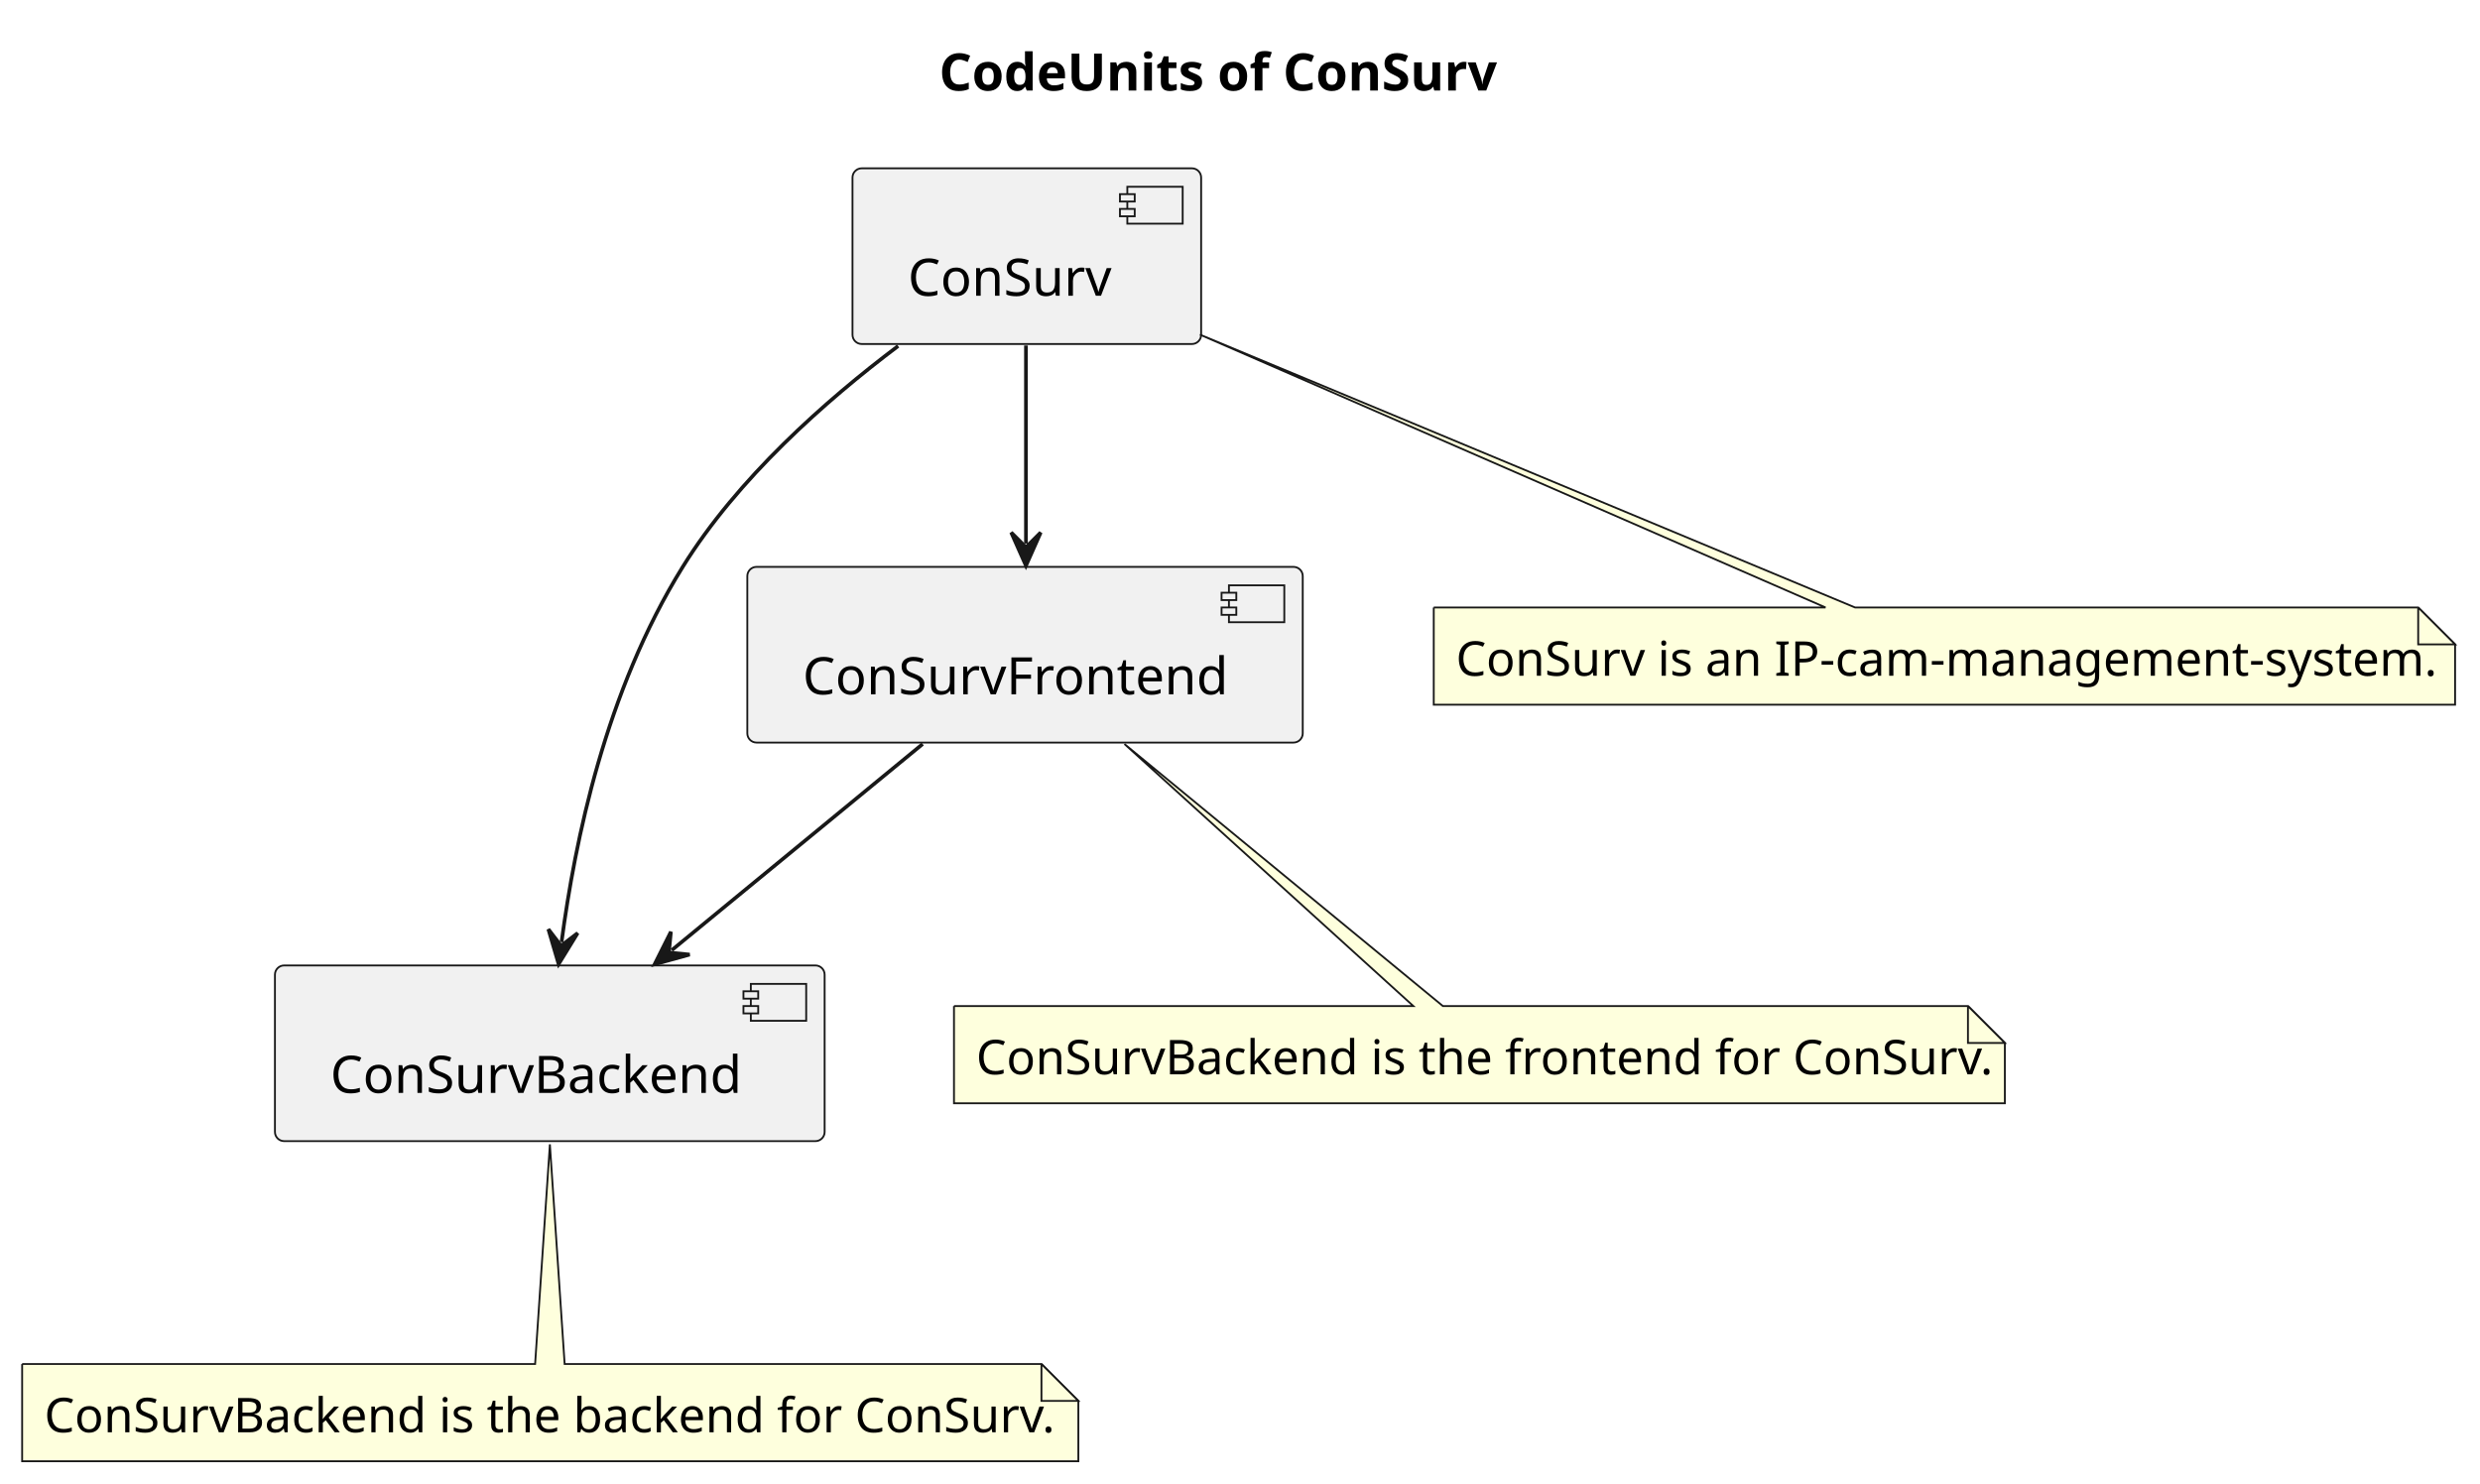
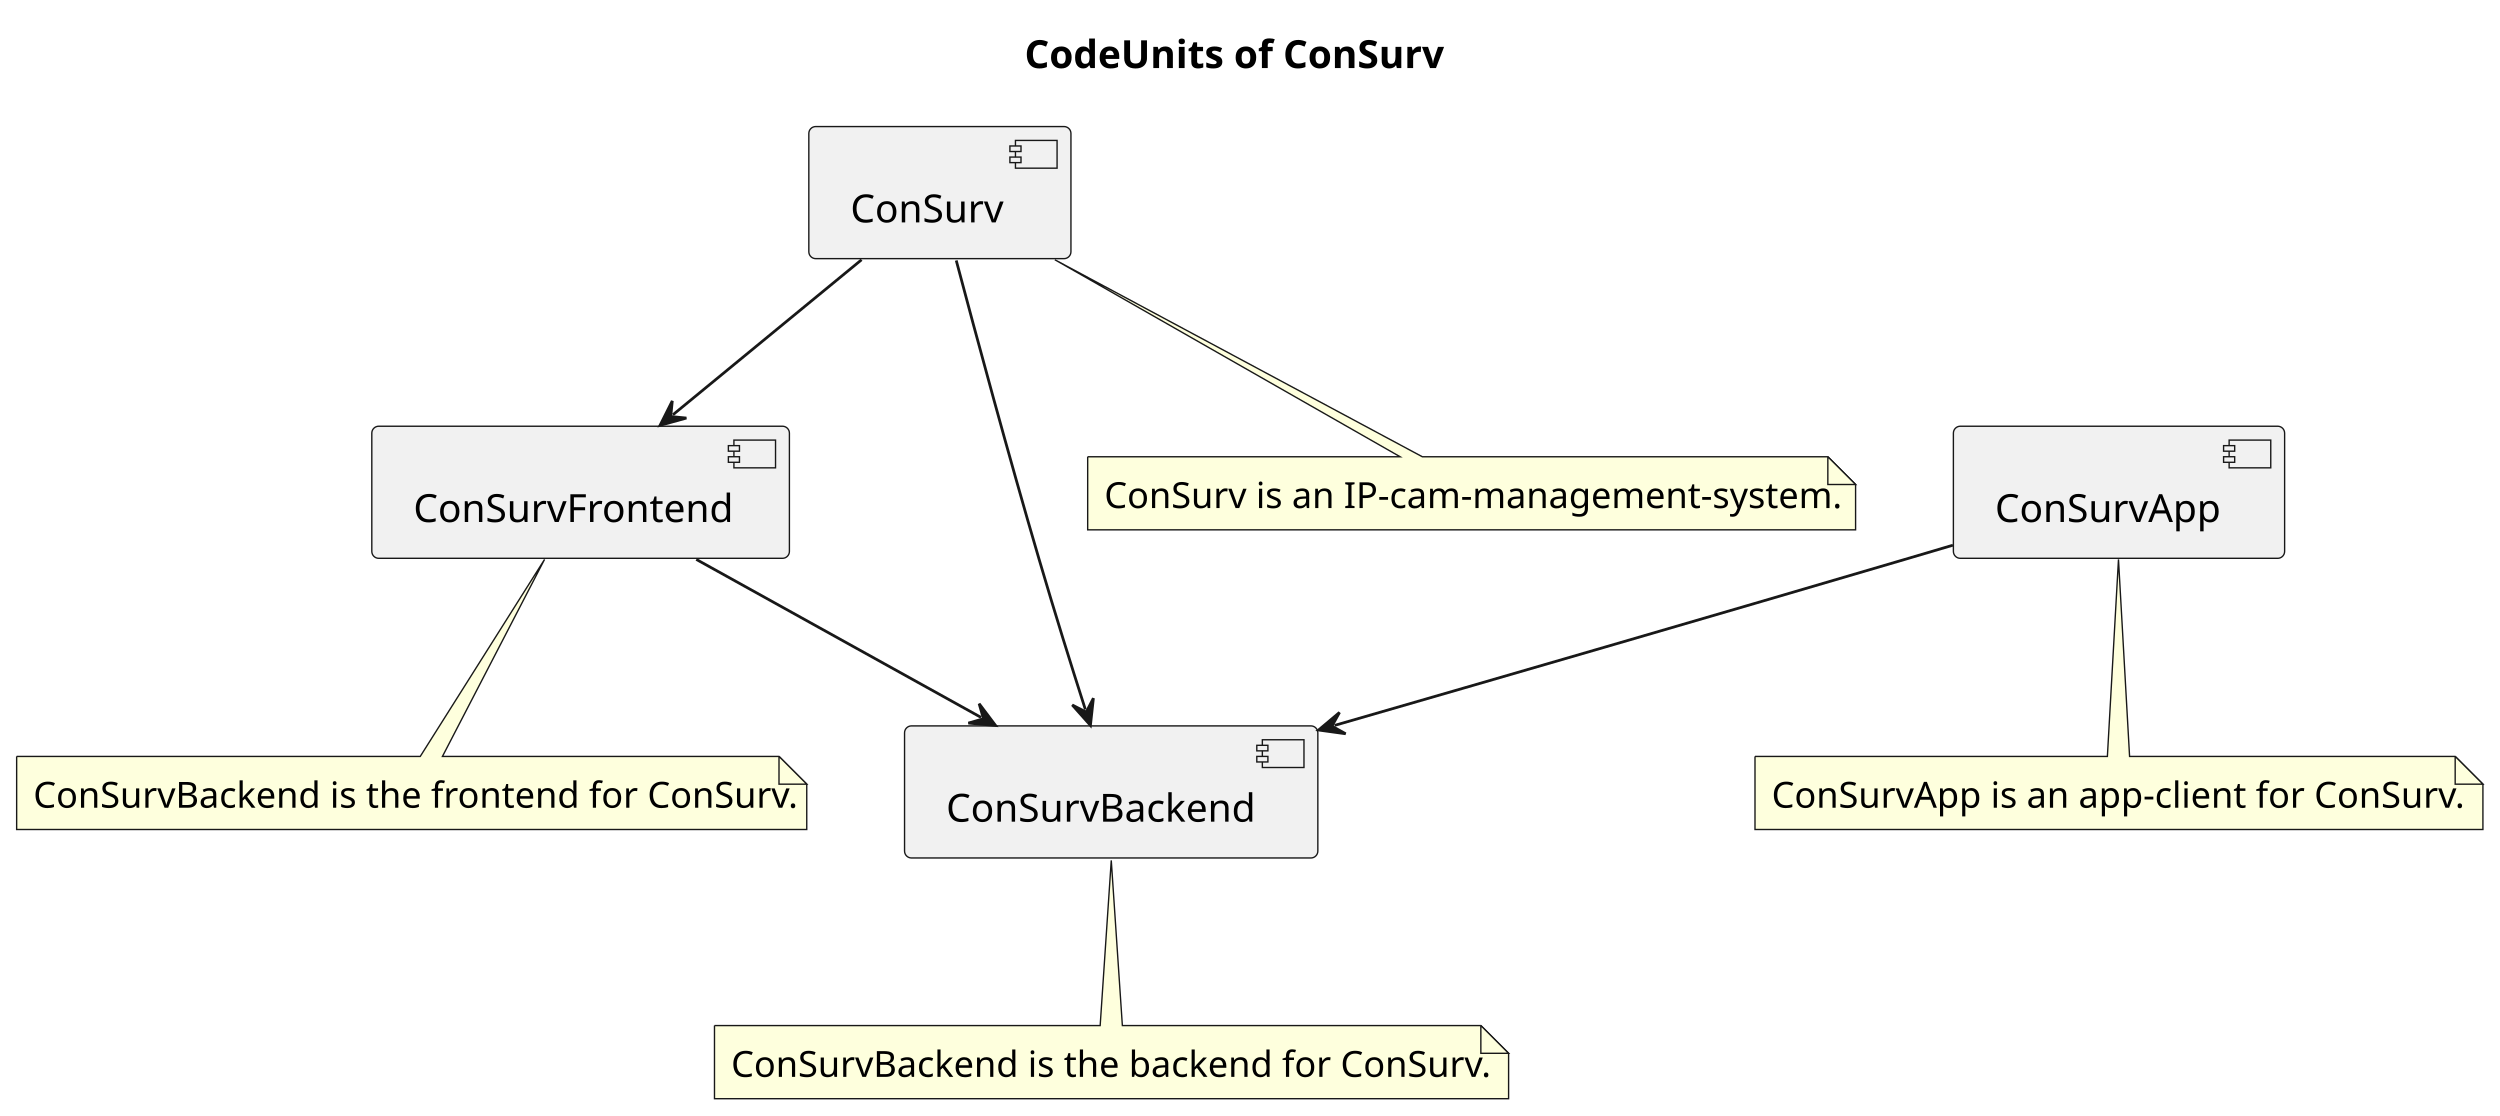
- <svg xmlns="http://www.w3.org/2000/svg" contentStyleType="text/css" data-diagram-type="DESCRIPTION" height="402px" preserveAspectRatio="none" style="width:672px;height:402px;background:#FFFFFF;" version="1.1" viewBox="0 0 672 402" width="672px" zoomAndPan="magnify">
+ <svg xmlns="http://www.w3.org/2000/svg" contentStyleType="text/css" data-diagram-type="DESCRIPTION" height="402px" preserveAspectRatio="none" style="width:901px;height:402px;background:#FFFFFF;" version="1.1" viewBox="0 0 901 402" width="901px" zoomAndPan="magnify">
  <defs />
  <g>
    <g class="title" data-source-line="1">
-       <text fill="#000000" font-family="sans-serif" font-size="14" font-weight="bold" lengthAdjust="spacing" textLength="149.331" x="254.461" y="24.533">CodeUnits of ConSurv</text>
+       <text fill="#000000" font-family="sans-serif" font-size="14" font-weight="bold" lengthAdjust="spacing" textLength="149.331" x="369.257" y="24.533">CodeUnits of ConSurv</text>
    </g>
    <g class="entity" data-entity="ConSurvBackend" data-source-line="3" data-uid="ent0002" id="entity_ConSurvBackend">
-       <rect fill="#F1F1F1" height="47.609" rx="2.5" ry="2.5" style="stroke:#181818;stroke-width:0.5;" width="148.951" x="74.5" y="261.609" />
-       <rect fill="#F1F1F1" height="10" style="stroke:#181818;stroke-width:0.5;" width="15" x="203.451" y="266.609" />
-       <rect fill="#F1F1F1" height="2" style="stroke:#181818;stroke-width:0.5;" width="4" x="201.451" y="268.609" />
-       <rect fill="#F1F1F1" height="2" style="stroke:#181818;stroke-width:0.5;" width="4" x="201.451" y="272.609" />
-       <text fill="#000000" font-family="sans-serif" font-size="14" lengthAdjust="spacing" textLength="108.951" x="89.5" y="296.143">ConSurvBackend</text>
+       <rect fill="#F1F1F1" height="47.609" rx="2.5" ry="2.5" style="stroke:#181818;stroke-width:0.5;" width="148.951" x="326" y="261.609" />
+       <rect fill="#F1F1F1" height="10" style="stroke:#181818;stroke-width:0.5;" width="15" x="454.951" y="266.609" />
+       <rect fill="#F1F1F1" height="2" style="stroke:#181818;stroke-width:0.5;" width="4" x="452.951" y="268.609" />
+       <rect fill="#F1F1F1" height="2" style="stroke:#181818;stroke-width:0.5;" width="4" x="452.951" y="272.609" />
+       <text fill="#000000" font-family="sans-serif" font-size="14" lengthAdjust="spacing" textLength="108.951" x="341" y="296.143">ConSurvBackend</text>
    </g>
    <g class="entity" data-entity="ConSurvBackendNote" data-source-line="5" data-uid="ent0003" id="entity_ConSurvBackendNote">
-       <path d="M6,369.609 L6,395.961 A0,0 0 0 0 6,395.961 L292.199,395.961 A0,0 0 0 0 292.199,395.961 L292.199,379.609 L282.199,369.609 L153,369.609 L149,310.089 L145,369.609 L6,369.609 A0,0 0 0 0 6,369.609" fill="#FEFFDD" style="stroke:#181818;stroke-width:0.5;" />
-       <path d="M282.199,369.609 L282.199,379.609 L292.199,379.609 L282.199,369.609" fill="#FEFFDD" style="stroke:#181818;stroke-width:0.5;" />
-       <text fill="#000000" font-family="sans-serif" font-size="13" lengthAdjust="spacing" textLength="265.199" x="12" y="388.104">ConSurvBackend is the backend for ConSurv.</text>
+       <path d="M257.5,369.609 L257.5,395.961 A0,0 0 0 0 257.5,395.961 L543.699,395.961 A0,0 0 0 0 543.699,395.961 L543.699,379.609 L533.699,369.609 L404.5,369.609 L400.5,310.089 L396.5,369.609 L257.5,369.609 A0,0 0 0 0 257.5,369.609" fill="#FEFFDD" style="stroke:#181818;stroke-width:0.5;" />
+       <path d="M533.699,369.609 L533.699,379.609 L543.699,379.609 L533.699,369.609" fill="#FEFFDD" style="stroke:#181818;stroke-width:0.5;" />
+       <text fill="#000000" font-family="sans-serif" font-size="13" lengthAdjust="spacing" textLength="265.199" x="263.5" y="388.104">ConSurvBackend is the backend for ConSurv.</text>
    </g>
-     <g class="entity" data-entity="ConSurvFrontend" data-source-line="9" data-uid="ent0005" id="entity_ConSurvFrontend">
-       <rect fill="#F1F1F1" height="47.609" rx="2.5" ry="2.5" style="stroke:#181818;stroke-width:0.5;" width="150.503" x="202.5" y="153.609" />
-       <rect fill="#F1F1F1" height="10" style="stroke:#181818;stroke-width:0.5;" width="15" x="333.003" y="158.609" />
-       <rect fill="#F1F1F1" height="2" style="stroke:#181818;stroke-width:0.5;" width="4" x="331.003" y="160.609" />
-       <rect fill="#F1F1F1" height="2" style="stroke:#181818;stroke-width:0.5;" width="4" x="331.003" y="164.609" />
-       <text fill="#000000" font-family="sans-serif" font-size="14" lengthAdjust="spacing" textLength="110.503" x="217.5" y="188.143">ConSurvFrontend</text>
+     <g class="entity" data-entity="ConSurvApp" data-source-line="9" data-uid="ent0005" id="entity_ConSurvApp">
+       <rect fill="#F1F1F1" height="47.609" rx="2.5" ry="2.5" style="stroke:#181818;stroke-width:0.5;" width="119.379" x="704" y="153.609" />
+       <rect fill="#F1F1F1" height="10" style="stroke:#181818;stroke-width:0.5;" width="15" x="803.379" y="158.609" />
+       <rect fill="#F1F1F1" height="2" style="stroke:#181818;stroke-width:0.5;" width="4" x="801.379" y="160.609" />
+       <rect fill="#F1F1F1" height="2" style="stroke:#181818;stroke-width:0.5;" width="4" x="801.379" y="164.609" />
+       <text fill="#000000" font-family="sans-serif" font-size="14" lengthAdjust="spacing" textLength="79.379" x="719" y="188.143">ConSurvApp</text>
    </g>
-     <g class="entity" data-entity="ConSurvFrontendNote" data-source-line="11" data-uid="ent0006" id="entity_ConSurvFrontendNote">
-       <path d="M258.5,272.609 L258.5,298.961 A0,0 0 0 0 258.5,298.961 L543.251,298.961 A0,0 0 0 0 543.251,298.961 L543.251,282.609 L533.251,272.609 L390.97,272.609 L304.69,201.609 L382.97,272.609 L258.5,272.609 A0,0 0 0 0 258.5,272.609" fill="#FEFFDD" style="stroke:#181818;stroke-width:0.5;" />
-       <path d="M533.251,272.609 L533.251,282.609 L543.251,282.609 L533.251,272.609" fill="#FEFFDD" style="stroke:#181818;stroke-width:0.5;" />
-       <text fill="#000000" font-family="sans-serif" font-size="13" lengthAdjust="spacing" textLength="263.752" x="264.5" y="291.104">ConSurvBackend is the frontend for ConSurv.</text>
+     <g class="entity" data-entity="ConSurvAppNote" data-source-line="11" data-uid="ent0006" id="entity_ConSurvAppNote">
+       <path d="M632.5,272.609 L632.5,298.961 A0,0 0 0 0 632.5,298.961 L894.844,298.961 A0,0 0 0 0 894.844,298.961 L894.844,282.609 L884.844,272.609 L767.5,272.609 L763.5,201.609 L759.5,272.609 L632.5,272.609 A0,0 0 0 0 632.5,272.609" fill="#FEFFDD" style="stroke:#181818;stroke-width:0.5;" />
+       <path d="M884.844,272.609 L884.844,282.609 L894.844,282.609 L884.844,272.609" fill="#FEFFDD" style="stroke:#181818;stroke-width:0.5;" />
+       <text fill="#000000" font-family="sans-serif" font-size="13" lengthAdjust="spacing" textLength="241.344" x="638.5" y="291.104">ConSurvApp is an app-client for ConSurv.</text>
    </g>
-     <g class="entity" data-entity="ConSurv" data-source-line="15" data-uid="ent0008" id="entity_ConSurv">
-       <rect fill="#F1F1F1" height="47.609" rx="2.5" ry="2.5" style="stroke:#181818;stroke-width:0.5;" width="94.469" x="231" y="45.609" />
-       <rect fill="#F1F1F1" height="10" style="stroke:#181818;stroke-width:0.5;" width="15" x="305.469" y="50.609" />
-       <rect fill="#F1F1F1" height="2" style="stroke:#181818;stroke-width:0.5;" width="4" x="303.469" y="52.609" />
-       <rect fill="#F1F1F1" height="2" style="stroke:#181818;stroke-width:0.5;" width="4" x="303.469" y="56.609" />
-       <text fill="#000000" font-family="sans-serif" font-size="14" lengthAdjust="spacing" textLength="54.469" x="246" y="80.143">ConSurv</text>
+     <g class="entity" data-entity="ConSurvFrontend" data-source-line="15" data-uid="ent0008" id="entity_ConSurvFrontend">
+       <rect fill="#F1F1F1" height="47.609" rx="2.5" ry="2.5" style="stroke:#181818;stroke-width:0.5;" width="150.503" x="134" y="153.609" />
+       <rect fill="#F1F1F1" height="10" style="stroke:#181818;stroke-width:0.5;" width="15" x="264.503" y="158.609" />
+       <rect fill="#F1F1F1" height="2" style="stroke:#181818;stroke-width:0.5;" width="4" x="262.503" y="160.609" />
+       <rect fill="#F1F1F1" height="2" style="stroke:#181818;stroke-width:0.5;" width="4" x="262.503" y="164.609" />
+       <text fill="#000000" font-family="sans-serif" font-size="14" lengthAdjust="spacing" textLength="110.503" x="149" y="188.143">ConSurvFrontend</text>
    </g>
-     <g class="entity" data-entity="ConSurvNote" data-source-line="17" data-uid="ent0009" id="entity_ConSurvNote">
-       <path d="M388.5,164.609 L388.5,190.961 A0,0 0 0 0 388.5,190.961 L665.253,190.961 A0,0 0 0 0 665.253,190.961 L665.253,174.609 L655.253,164.609 L502.66,164.609 L325.13,90.669 L494.66,164.609 L388.5,164.609 A0,0 0 0 0 388.5,164.609" fill="#FEFFDD" style="stroke:#181818;stroke-width:0.5;" />
-       <path d="M655.253,164.609 L655.253,174.609 L665.253,174.609 L655.253,164.609" fill="#FEFFDD" style="stroke:#181818;stroke-width:0.5;" />
-       <text fill="#000000" font-family="sans-serif" font-size="13" lengthAdjust="spacing" textLength="255.753" x="394.5" y="183.105">ConSurv is an IP-cam-management-system.</text>
+     <g class="entity" data-entity="ConSurvFrontendNote" data-source-line="17" data-uid="ent0009" id="entity_ConSurvFrontendNote">
+       <path d="M6,272.609 L6,298.961 A0,0 0 0 0 6,298.961 L290.752,298.961 A0,0 0 0 0 290.752,298.961 L290.752,282.609 L280.752,272.609 L159.46,272.609 L196.26,201.609 L151.46,272.609 L6,272.609 A0,0 0 0 0 6,272.609" fill="#FEFFDD" style="stroke:#181818;stroke-width:0.5;" />
+       <path d="M280.752,272.609 L280.752,282.609 L290.752,282.609 L280.752,272.609" fill="#FEFFDD" style="stroke:#181818;stroke-width:0.5;" />
+       <text fill="#000000" font-family="sans-serif" font-size="13" lengthAdjust="spacing" textLength="263.752" x="12" y="291.104">ConSurvBackend is the frontend for ConSurv.</text>
    </g>
-     <g class="link" data-entity-1="ConSurvFrontend" data-entity-2="ConSurvBackend" data-source-line="21" data-uid="lnk11" id="link_ConSurvFrontend_ConSurvBackend">
-       <path d="M250.01,201.609 C228.52,219.269 203.606,239.74 182.016,257.48" fill="none" id="ConSurvFrontend-to-ConSurvBackend" style="stroke:#181818;stroke-width:1;" />
-       <polygon fill="#181818" points="177.38,261.289,186.873,258.666,181.243,258.115,181.794,252.485,177.38,261.289" style="stroke:#181818;stroke-width:1;" />
+     <g class="entity" data-entity="ConSurv" data-source-line="21" data-uid="ent0011" id="entity_ConSurv">
+       <rect fill="#F1F1F1" height="47.609" rx="2.5" ry="2.5" style="stroke:#181818;stroke-width:0.5;" width="94.469" x="291.5" y="45.609" />
+       <rect fill="#F1F1F1" height="10" style="stroke:#181818;stroke-width:0.5;" width="15" x="365.969" y="50.609" />
+       <rect fill="#F1F1F1" height="2" style="stroke:#181818;stroke-width:0.5;" width="4" x="363.969" y="52.609" />
+       <rect fill="#F1F1F1" height="2" style="stroke:#181818;stroke-width:0.5;" width="4" x="363.969" y="56.609" />
+       <text fill="#000000" font-family="sans-serif" font-size="14" lengthAdjust="spacing" textLength="54.469" x="306.5" y="80.143">ConSurv</text>
    </g>
-     <g class="link" data-entity-1="ConSurv" data-entity-2="ConSurvBackend" data-source-line="22" data-uid="lnk12" id="link_ConSurv_ConSurvBackend">
-       <path d="M243.37,93.759 C223.58,108.669 199.83,129.699 185,153.609 C163.99,187.479 155.821,227.772 152.161,255.292" fill="none" id="ConSurv-to-ConSurvBackend" style="stroke:#181818;stroke-width:1;" />
-       <polygon fill="#181818" points="151.37,261.239,156.522,252.845,152.029,256.283,148.591,251.791,151.37,261.239" style="stroke:#181818;stroke-width:1;" />
+     <g class="entity" data-entity="ConSurvNote" data-source-line="23" data-uid="ent0012" id="entity_ConSurvNote">
+       <path d="M392,164.609 L392,190.961 A0,0 0 0 0 392,190.961 L668.753,190.961 A0,0 0 0 0 668.753,190.961 L668.753,174.609 L658.753,164.609 L512.59,164.609 L380.16,93.609 L504.59,164.609 L392,164.609 A0,0 0 0 0 392,164.609" fill="#FEFFDD" style="stroke:#181818;stroke-width:0.5;" />
+       <path d="M658.753,164.609 L658.753,174.609 L668.753,174.609 L658.753,164.609" fill="#FEFFDD" style="stroke:#181818;stroke-width:0.5;" />
+       <text fill="#000000" font-family="sans-serif" font-size="13" lengthAdjust="spacing" textLength="255.753" x="398" y="183.105">ConSurv is an IP-cam-management-system.</text>
    </g>
-     <g class="link" data-entity-1="ConSurv" data-entity-2="ConSurvFrontend" data-source-line="23" data-uid="lnk13" id="link_ConSurv_ConSurvFrontend">
-       <path d="M278,93.609 C278,111.269 278,129.549 278,147.289" fill="none" id="ConSurv-to-ConSurvFrontend" style="stroke:#181818;stroke-width:1;" />
-       <polygon fill="#181818" points="278,153.289,282,144.289,278,148.289,274,144.289,278,153.289" style="stroke:#181818;stroke-width:1;" />
+     <g class="link" data-entity-1="ConSurvApp" data-entity-2="ConSurvBackend" data-source-line="27" data-uid="lnk14" id="link_ConSurvApp_ConSurvBackend">
+       <path d="M703.82,196.489 C697.97,198.219 692.12,199.949 686.5,201.609 C614.83,222.709 538.715,244.776 480.985,261.436" fill="none" id="ConSurvApp-to-ConSurvBackend" style="stroke:#181818;stroke-width:1;" />
+       <polygon fill="#181818" points="475.22,263.099,484.976,264.447,480.024,261.713,482.758,256.761,475.22,263.099" style="stroke:#181818;stroke-width:1;" />
+     </g>
+     <g class="link" data-entity-1="ConSurvFrontend" data-entity-2="ConSurvBackend" data-source-line="28" data-uid="lnk15" id="link_ConSurvFrontend_ConSurvBackend">
+       <path d="M250.94,201.609 C282.87,219.329 321.574,240.808 353.563,258.558" fill="none" id="ConSurvFrontend-to-ConSurvBackend" style="stroke:#181818;stroke-width:1;" />
+       <polygon fill="#181818" points="358.81,261.469,352.881,253.605,354.438,259.043,349,260.6,358.81,261.469" style="stroke:#181818;stroke-width:1;" />
+     </g>
+     <g class="link" data-entity-1="ConSurv" data-entity-2="ConSurvBackend" data-source-line="29" data-uid="lnk16" id="link_ConSurv_ConSurvBackend">
+       <path d="M344.63,93.869 C351.6,120.119 363.46,164.049 374.5,201.609 C380.46,221.889 385.853,239.094 391.163,255.704" fill="none" id="ConSurv-to-ConSurvBackend" style="stroke:#181818;stroke-width:1;" />
+       <polygon fill="#181818" points="392.99,261.419,394.06,251.629,391.467,256.657,386.439,254.065,392.99,261.419" style="stroke:#181818;stroke-width:1;" />
+     </g>
+     <g class="link" data-entity-1="ConSurv" data-entity-2="ConSurvFrontend" data-source-line="30" data-uid="lnk17" id="link_ConSurv_ConSurvFrontend">
+       <path d="M310.51,93.609 C289.02,111.269 264.106,131.74 242.516,149.48" fill="none" id="ConSurv-to-ConSurvFrontend" style="stroke:#181818;stroke-width:1;" />
+       <polygon fill="#181818" points="237.88,153.289,247.373,150.666,241.743,150.115,242.294,144.485,237.88,153.289" style="stroke:#181818;stroke-width:1;" />
    </g>
  </g>
</svg>
